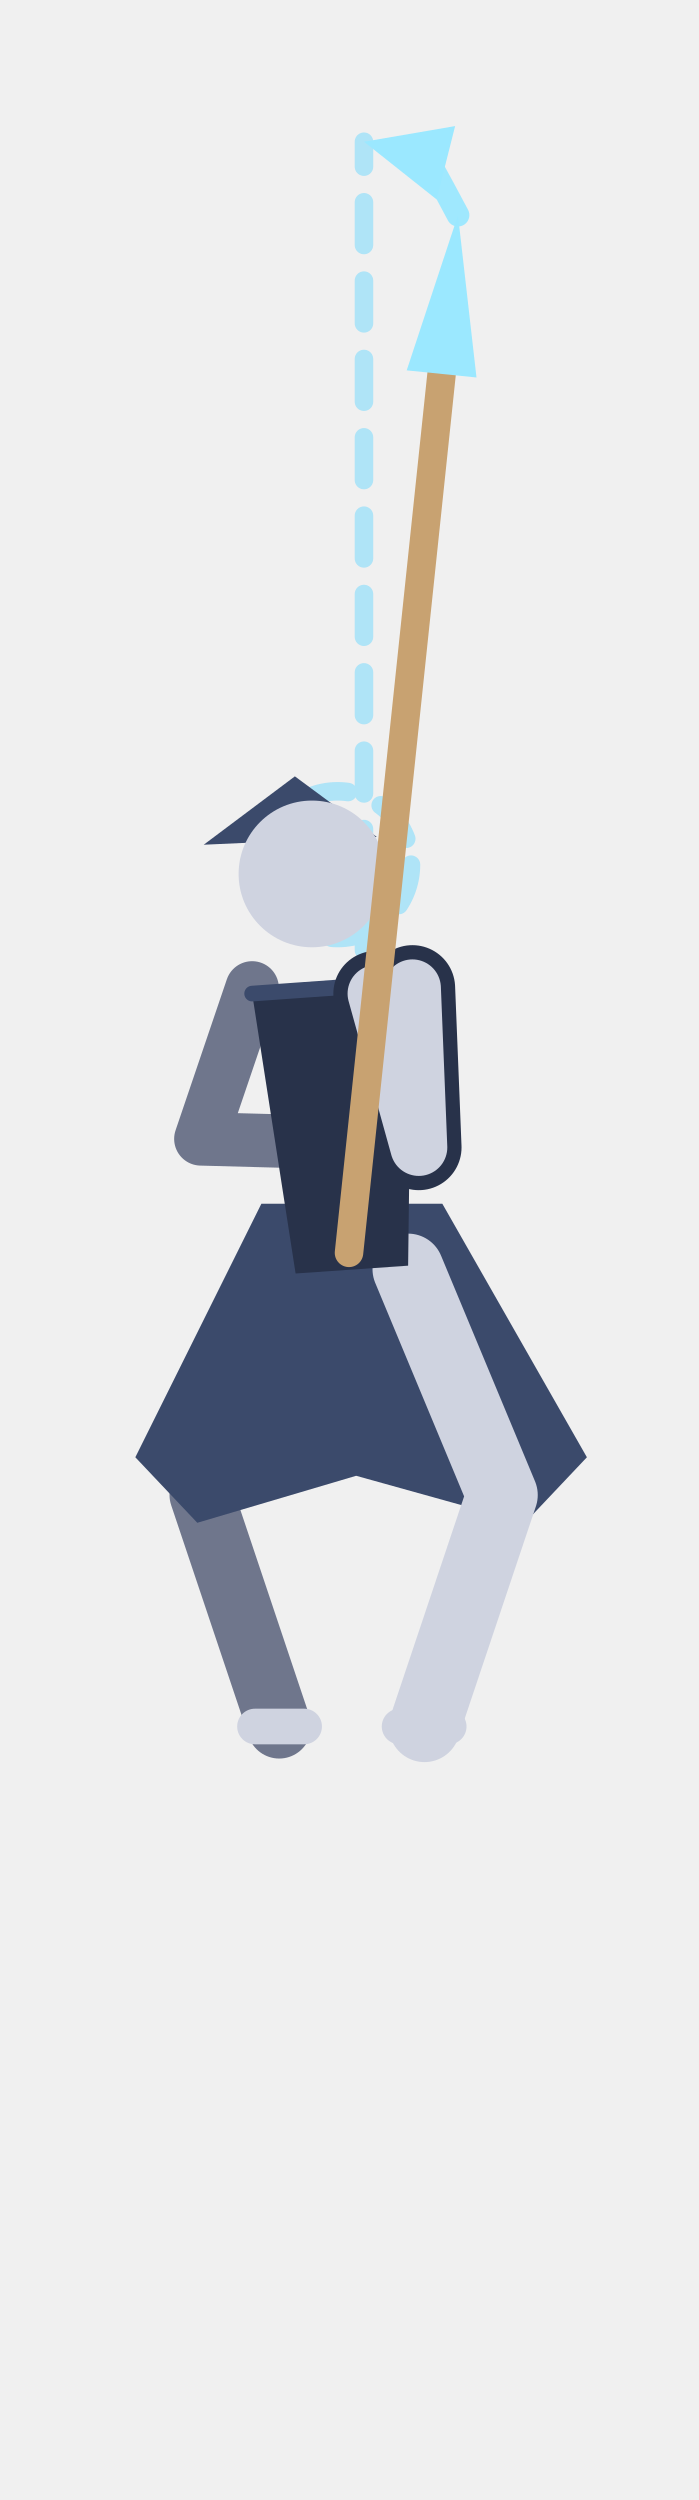
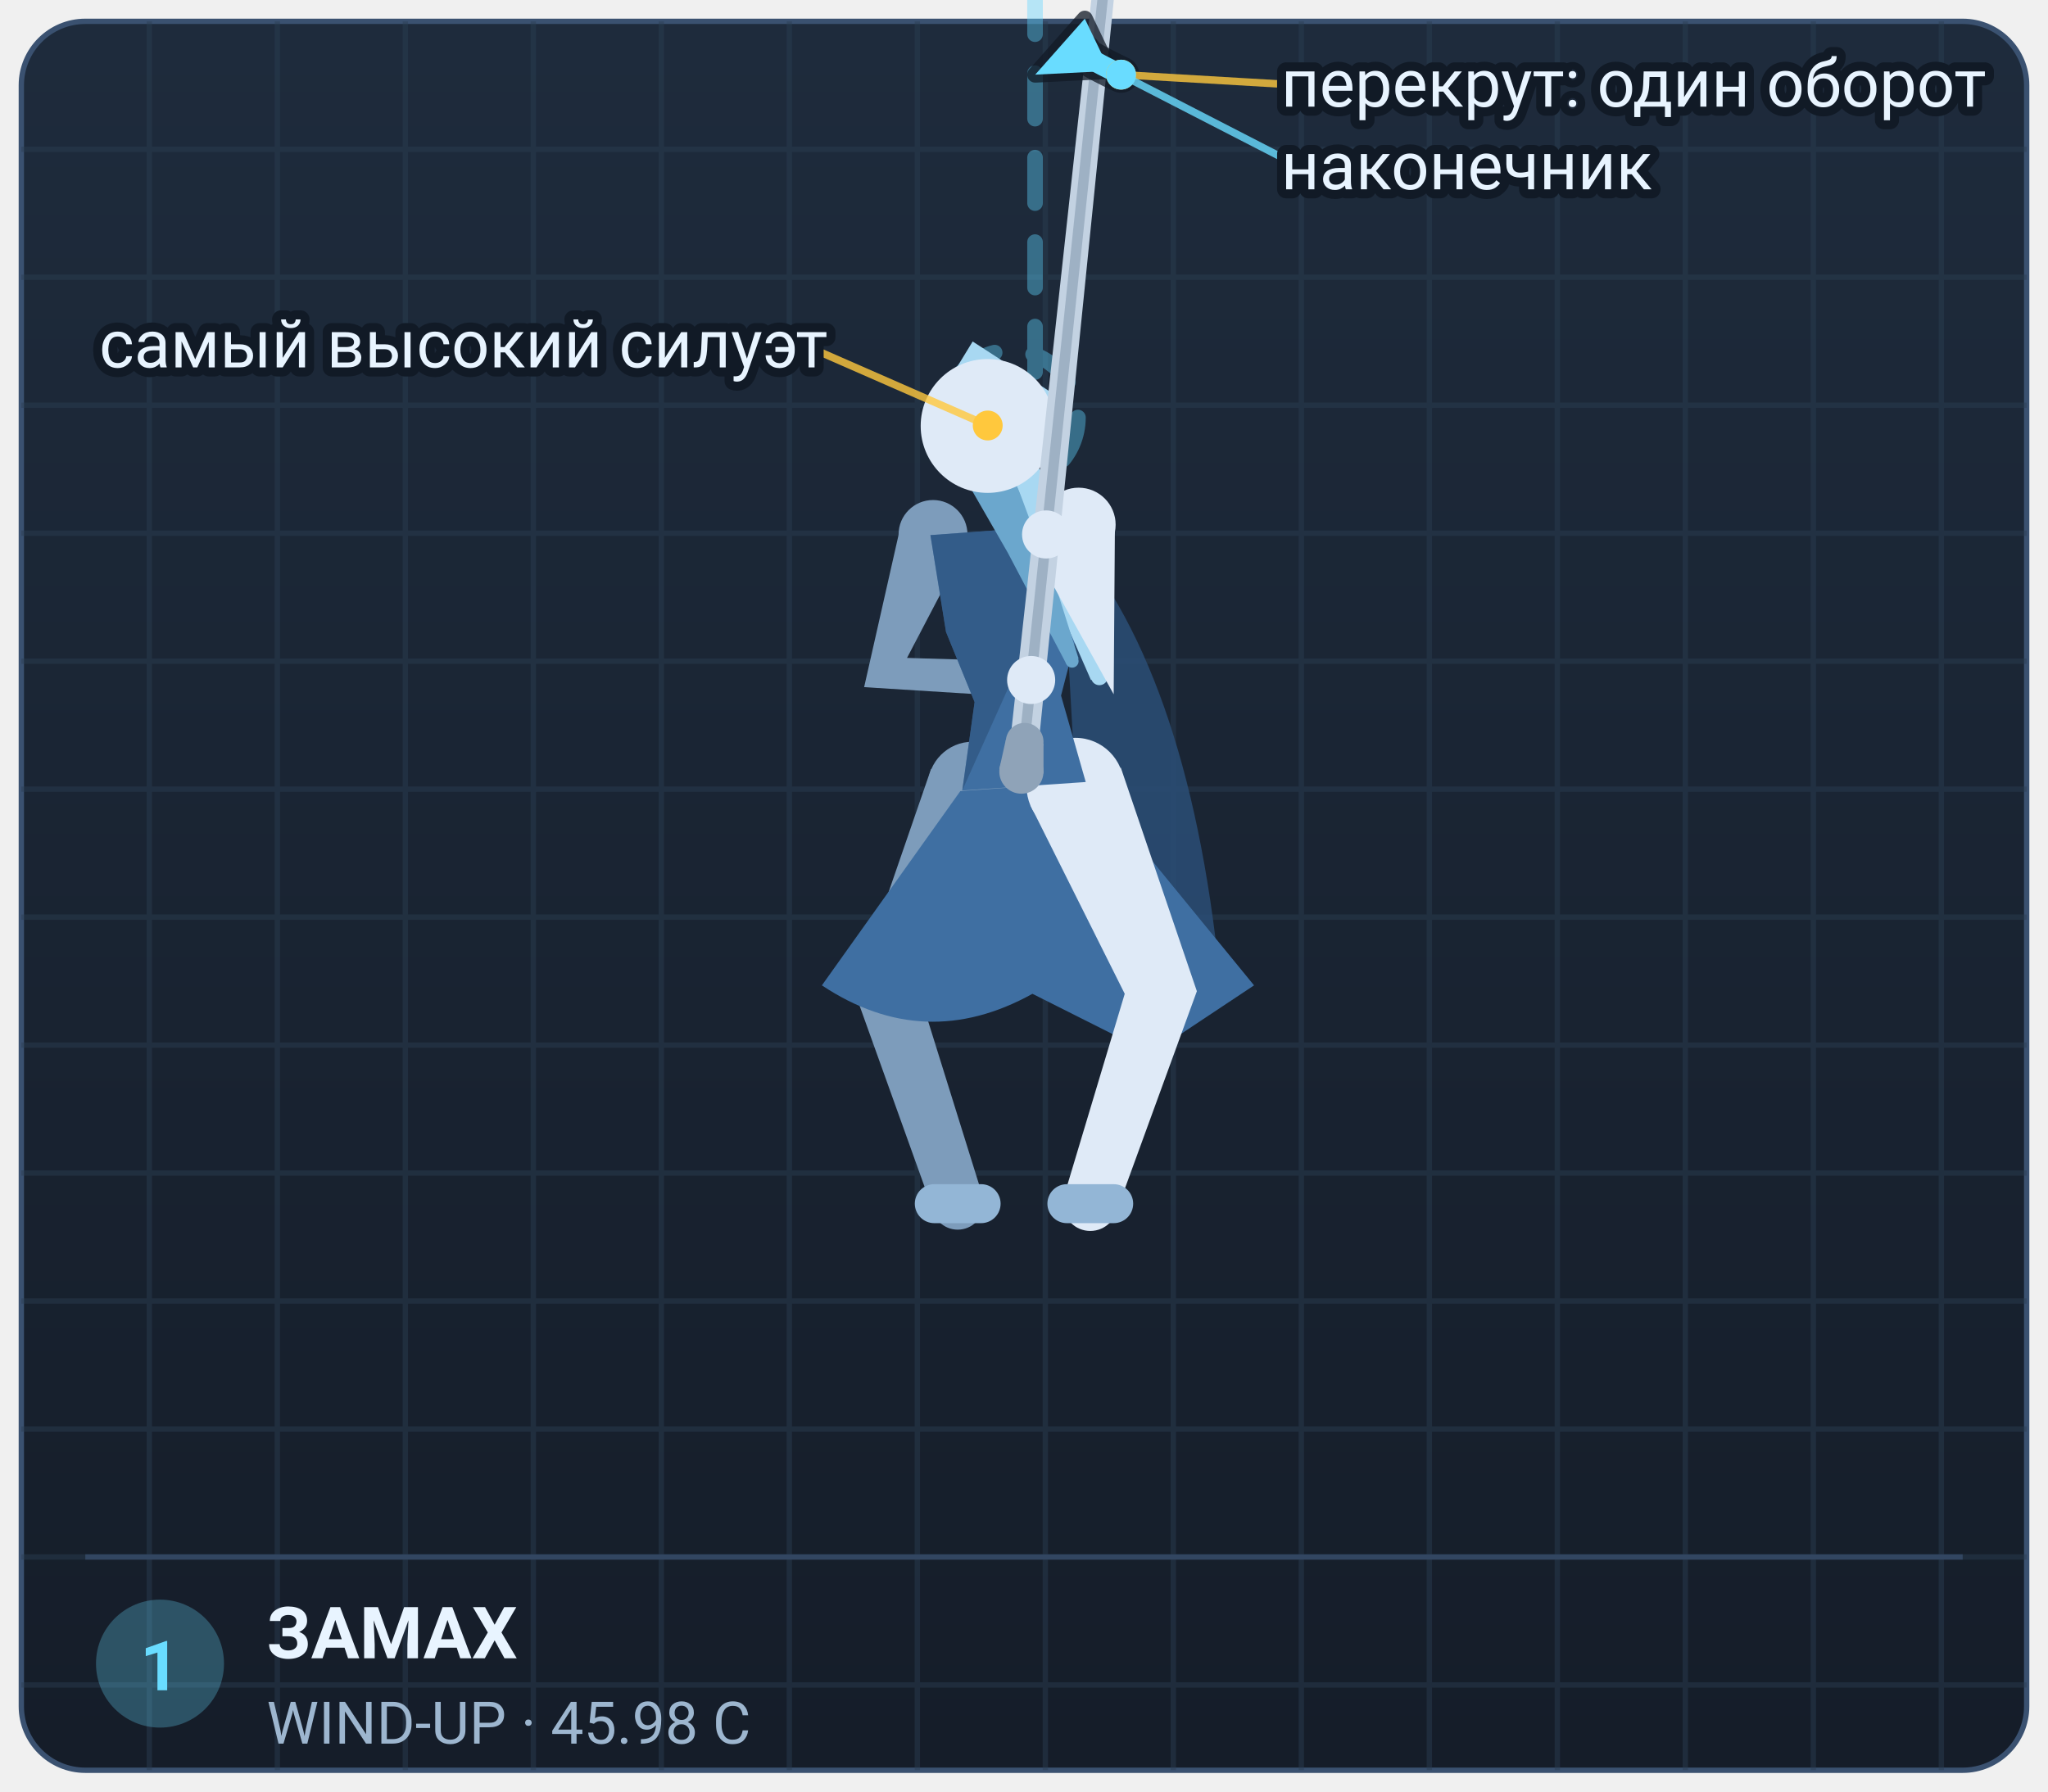
- <svg xmlns="http://www.w3.org/2000/svg" viewBox="76 -55 98 351" role="img" width="100%" preserveAspectRatio="xMidYMid meet">
-   <g opacity="0.45" fill="none" stroke="#5fd4ff" stroke-width="2.6" stroke-dasharray="6 5" stroke-linecap="round" stroke-linejoin="round">
-     <polyline points="116.0,187.4 106.2,154.5 125.4,122.1 144.6,154.5 134.8,187.4" />
-     <polyline points="125.4,122.1 125.4,82.5" />
-     <polyline points="127.1,111.4 127.1,-35.1" />
-     <circle cx="123.4" cy="66.4" r="10.3" />
+ <svg xmlns="http://www.w3.org/2000/svg" viewBox="0 0 384 336" width="100%" preserveAspectRatio="xMidYMid meet" role="img">
+   <defs>
+     <linearGradient id="g3532" x1="0" y1="0" x2="0" y2="1">
+       <stop offset="0" stop-color="#1e2b3c" />
+       <stop offset="1" stop-color="#151d29" />
+     </linearGradient>
+     <clipPath id="cg3532">
+       <rect x="4" y="4" width="376" height="328" rx="12" />
+     </clipPath>
+   </defs>
+   <rect x="4" y="4" width="376" height="328" rx="12" fill="url(#g3532)" stroke="#3a5170" />
+   <g clip-path="url(#cg3532)" stroke="#2b3d52" stroke-width="1" opacity="0.45">
+     <line x1="28" y1="4" x2="28" y2="332" />
+     <line x1="52" y1="4" x2="52" y2="332" />
+     <line x1="76" y1="4" x2="76" y2="332" />
+     <line x1="100" y1="4" x2="100" y2="332" />
+     <line x1="124" y1="4" x2="124" y2="332" />
+     <line x1="148" y1="4" x2="148" y2="332" />
+     <line x1="172" y1="4" x2="172" y2="332" />
+     <line x1="196" y1="4" x2="196" y2="332" />
+     <line x1="220" y1="4" x2="220" y2="332" />
+     <line x1="244" y1="4" x2="244" y2="332" />
+     <line x1="268" y1="4" x2="268" y2="332" />
+     <line x1="292" y1="4" x2="292" y2="332" />
+     <line x1="316" y1="4" x2="316" y2="332" />
+     <line x1="340" y1="4" x2="340" y2="332" />
+     <line x1="364" y1="4" x2="364" y2="332" />
+     <line x1="4" y1="28" x2="380" y2="28" />
+     <line x1="4" y1="52" x2="380" y2="52" />
+     <line x1="4" y1="76" x2="380" y2="76" />
+     <line x1="4" y1="100" x2="380" y2="100" />
+     <line x1="4" y1="124" x2="380" y2="124" />
+     <line x1="4" y1="148" x2="380" y2="148" />
+     <line x1="4" y1="172" x2="380" y2="172" />
+     <line x1="4" y1="196" x2="380" y2="196" />
+     <line x1="4" y1="220" x2="380" y2="220" />
+     <line x1="4" y1="244" x2="380" y2="244" />
+     <line x1="4" y1="268" x2="380" y2="268" />
+     <line x1="4" y1="292" x2="380" y2="292" />
+     <line x1="4" y1="316" x2="380" y2="316" />
  </g>
-   <polyline points="115.2,187.4 104.3,154.9 117.5,123.2" fill="none" stroke="#6f768c" stroke-width="9.0" stroke-linecap="round" stroke-linejoin="round" />
-   <polyline points="111.4,83.7 104.2,104.9 126.6,105.5" fill="none" stroke="#6f768c" stroke-width="7.5" stroke-linecap="round" stroke-linejoin="round" />
-   <polygon points="112.7,114.0 95.0,149.6 103.7,158.8 126.0,152.2 149.7,158.8 158.4,149.6 138.1,114.0" fill="#3b4a6b" />
-   <polyline points="135.6,187.4 146.5,154.9 133.3,123.2" fill="none" stroke="#cfd3e0" stroke-width="10.0" stroke-linecap="round" stroke-linejoin="round" />
-   <polygon points="111.4,84.5 133.8,82.9 133.3,122.7 117.5,123.8" fill="#28324a" />
-   <polyline points="111.4,84.5 133.8,82.9" fill="none" stroke="#3b4a6b" stroke-width="2.2" stroke-linecap="round" />
-   <polygon points="104.6,63.6 117.4,54.0 128.9,62.5" fill="#3b4a6b" />
-   <circle cx="119.8" cy="67.7" r="10.3" fill="#cfd3e0" />
-   <polyline points="133.9,83.7 134.8,106.1 128.8,84.5" fill="none" stroke="#28324a" stroke-width="12.0" stroke-linecap="round" stroke-linejoin="round" />
-   <polyline points="133.9,83.7 134.8,106.1 128.8,84.5" fill="none" stroke="#cfd3e0" stroke-width="8.0" stroke-linecap="round" stroke-linejoin="round" />
-   <line x1="125.0" y1="120.9" x2="138.0" y2="-2.5" stroke="#c8a271" stroke-width="4.0" stroke-linecap="round" />
-   <polygon points="140.3,-24.8 133.1,-3.0 142.9,-2.0" fill="#9be8ff" />
-   <rect x="109.3" y="184.9" width="11.9" height="5" rx="2.5" fill="#cfd3e0" />
-   <rect x="129.6" y="184.9" width="11.9" height="5" rx="2.5" fill="#cfd3e0" />
-   <path d="M 140.3 -24.8 Q 136.0 -32.9 135.8 -32.9" fill="none" stroke="#9be8ff" stroke-width="3.2" stroke-linecap="round" opacity="0.95" />
-   <polygon points="127.1,-35.1 139.9,-37.3 137.3,-27.0" fill="#9be8ff" />
+   <g transform="translate(192.00,225.74) scale(1.2185)">
+     <g opacity="0.40" fill="none" stroke="#5fd4ff" stroke-width="2.4" stroke-dasharray="7 6" stroke-linecap="round" stroke-linejoin="round">
+       <polyline points="-9.4,-0.0 -19.2,-32.9 0.0,-65.3 19.2,-32.9 9.4,-0.0" />
+       <polyline points="0.0,-65.3 0.0,-104.9" />
+       <polyline points="1.7,-76.0 1.7,-222.5" />
+       <circle cx="-2.0" cy="-121.0" r="10.3" />
+     </g>
+     <path d="M 5.7 -104.3 Q 25.2 -83.2 30.1 -35.2 L 7.9 -64.8 Z" fill="#2a4d75" opacity="0.85" />
+     <polygon points="-13.9,1.3 -26.1,-32.7 -14.3,-66.9 -1.6,-61.6 -16.1,-32.4 -6.4,-1.3" fill="#7d9cbb" opacity="1.00" />
+     <circle cx="-10.2" cy="-0.0" r="4.0" fill="#7d9cbb" />
+     <circle cx="-7.9" cy="-64.2" r="6.9" fill="#7d9cbb" />
+     <polygon points="-9.0,-101.2 -18.0,-84.0 1.2,-83.4 0.9,-77.9 -24.6,-79.5 -18.9,-104.7" fill="#7d9cbb" opacity="1.00" />
+     <circle cx="-14.0" cy="-103.0" r="5.3" fill="#7d9cbb" />
+     <circle cx="1.1" cy="-80.6" r="2.8" fill="#7d9cbb" />
+     <path d="M -9.8 -63.5 L -31.1 -33.6 Q -15.3 -23.1 1.3 -32.3 Q 1.3 -32.3 19.6 -23.1 Q 19.6 -23.1 35.4 -33.6 L 9.8 -64.9 Z" fill="#3f6fa2" />
+     <polygon points="6.2,-1.3 15.5,-32.3 1.0,-61.3 14.9,-67.1 26.6,-32.7 14.2,1.3" fill="#dfeaf7" opacity="1.00" />
+     <circle cx="10.2" cy="-0.0" r="4.2" fill="#dfeaf7" />
+     <circle cx="7.9" cy="-64.2" r="7.5" fill="#dfeaf7" />
+     <polygon points="8.9,-104.6 8.6,-89.4 5.7,-78.2 9.5,-64.9 -9.5,-63.6 -7.6,-77.2 -12.0,-88.0 -14.4,-102.9" fill="#3f6fa2" />
+     <polygon points="-9.5,-63.6 -7.6,-77.2 -12.0,-88.0 -14.4,-102.9 8.9,-104.6" fill="#2a4d75" opacity="0.55" />
+     <polygon points="-5.8,-122.5 5.4,-109.6 12.8,-81.5 10.3,-80.6 -0.9,-106.2 -12.5,-115.7" fill="#a8d8f2" opacity="1.00" />
+     <circle cx="-9.1" cy="-119.1" r="4.8" fill="#a8d8f2" />
+     <circle cx="11.6" cy="-81.1" r="1.3" fill="#a8d8f2" />
+     <polygon points="-5.8,-120.8 2.5,-102.6 8.4,-83.9 6.5,-83.1 -2.5,-100.2 -12.4,-117.4" fill="#6ba7cd" opacity="1.00" />
+     <circle cx="-9.1" cy="-119.1" r="3.7" fill="#6ba7cd" />
+     <circle cx="7.4" cy="-83.5" r="1.0" fill="#6ba7cd" />
+     <polygon points="-9.3,-122.3 0.1,-120.9 4.8,-99.8 3.1,-99.3 -3.9,-118.2 -8.9,-115.9" fill="#a8d8f2" opacity="1.00" />
+     <circle cx="-9.1" cy="-119.1" r="3.2" fill="#a8d8f2" />
+     <circle cx="4.0" cy="-99.6" r="0.9" fill="#a8d8f2" />
+     <polygon points="-7.9,-132.7 4.6,-124.6 0.1,-117.0 -11.2,-127.3" fill="#a8d8f2" />
+     <circle cx="-5.6" cy="-119.7" r="10.3" fill="#dfeaf7" />
+     <polygon points="14.0,-105.6 13.8,-78.4 0.8,-101.8 6.1,-104.1 11.3,-86.5 2.9,-103.5" fill="#dfeaf7" opacity="1.00" />
+     <circle cx="8.4" cy="-104.5" r="5.7" fill="#dfeaf7" />
+     <circle cx="3.4" cy="-103.0" r="2.9" fill="#dfeaf7" />
+     <polygon points="-2.6,-66.8 10.6,-187.5 14.0,-187.1 1.8,-66.3" fill="#c3d2e2" opacity="1.00" />
+     <circle cx="-0.4" cy="-66.5" r="2.2" fill="#c3d2e2" />
+     <circle cx="12.3" cy="-187.3" r="1.7" fill="#c3d2e2" />
+     <line x1="-0.4" y1="-66.5" x2="12.3" y2="-187.3" stroke="#8fa3b8" stroke-width="1.6" opacity="0.7" />
+     <polygon points="-3.8,-66.9 -2.8,-71.4 3.0,-70.8 3.0,-66.2" fill="#8fa3b8" opacity="1.00" />
+     <circle cx="-0.4" cy="-66.5" r="3.4" fill="#8fa3b8" />
+     <circle cx="0.1" cy="-71.1" r="2.9" fill="#8fa3b8" />
+     <polygon points="14.9,-212.2 8.8,-202.3 10.2,-187.5 14.4,-187.1 18.8,-201.2" fill="#a9ecff" />
+     <line x1="12.3" y1="-187.3" x2="14.9" y2="-212.2" stroke="#ffffff" stroke-width="1.4" opacity="0.85" />
+     <circle cx="1.1" cy="-80.6" r="3.7" fill="#dfeaf7" />
+     <circle cx="3.4" cy="-103.0" r="3.7" fill="#dfeaf7" />
+     <rect x="-16.8" y="-3.0" width="13.2" height="6" rx="3" fill="#93b6d6" />
+     <rect x="3.6" y="-3.0" width="13.2" height="6" rx="3" fill="#93b6d6" />
+   </g>
+   <path d="M 210.2 14.0 Q 202.1 10.1 203.1 9.7" fill="none" stroke="#111a26" stroke-width="6.8" stroke-linecap="round" opacity="0.75" />
+   <polygon points="194.1,14.0 203.4,3.5 208.1,13.3" fill="none" stroke="#111a26" stroke-width="3" stroke-linejoin="round" opacity="0.75" />
+   <path d="M 210.2 14.0 Q 202.1 10.1 203.1 9.7" fill="none" stroke="#69dcff" stroke-width="3.8" stroke-linecap="round" />
+   <polygon points="194.1,14.0 203.4,3.5 208.1,13.3" fill="#69dcff" />
+   <line x1="210.2" y1="14.0" x2="244.2" y2="16.0" stroke="#ffc83d" stroke-width="1.4" opacity="0.8" />
+   <circle cx="210.2" cy="14.0" r="2.8" fill="#ffc83d" />
+   <text x="240.2" y="20.0" fill="#e8f4ff" font-size="12.5" text-anchor="start" font-family="Segoe UI, Roboto, sans-serif" paint-order="stroke" stroke="#111a26" stroke-width="3.4" stroke-linejoin="round">перекрут: один оборот</text>
+   <line x1="210.2" y1="14.0" x2="244.2" y2="31.5" stroke="#69dcff" stroke-width="1.4" opacity="0.8" />
+   <circle cx="210.2" cy="14.0" r="2.8" fill="#69dcff" />
+   <text x="240.2" y="35.5" fill="#e8f4ff" font-size="12.5" text-anchor="start" font-family="Segoe UI, Roboto, sans-serif" paint-order="stroke" stroke="#111a26" stroke-width="3.4" stroke-linejoin="round">наконечник</text>
+   <line x1="185.2" y1="79.8" x2="151.2" y2="64.9" stroke="#ffc83d" stroke-width="1.4" opacity="0.8" />
+   <circle cx="185.2" cy="79.8" r="2.8" fill="#ffc83d" />
+   <text x="155.2" y="68.9" fill="#e8f4ff" font-size="12.5" text-anchor="end" font-family="Segoe UI, Roboto, sans-serif" paint-order="stroke" stroke="#111a26" stroke-width="3.4" stroke-linejoin="round">самый высокий силуэт</text>
+   <line x1="16" y1="292" x2="368" y2="292" stroke="#3a5170" opacity="0.7" />
+   <circle cx="30" cy="312" r="12" fill="#69dcff" opacity="0.28" />
+   <text x="30" y="317" fill="#69dcff" font-size="13" font-weight="700" text-anchor="middle" font-family="Segoe UI, Roboto, sans-serif">1</text>
+   <text x="50" y="311" fill="#e8f4ff" font-size="13.5" font-weight="700" font-family="Segoe UI, Roboto, sans-serif">ЗАМАХ</text>
+   <text x="50" y="327" fill="#9db6cf" font-size="11" font-family="Segoe UI, Roboto, sans-serif">WIND-UP · 45.98 С</text>
</svg>
